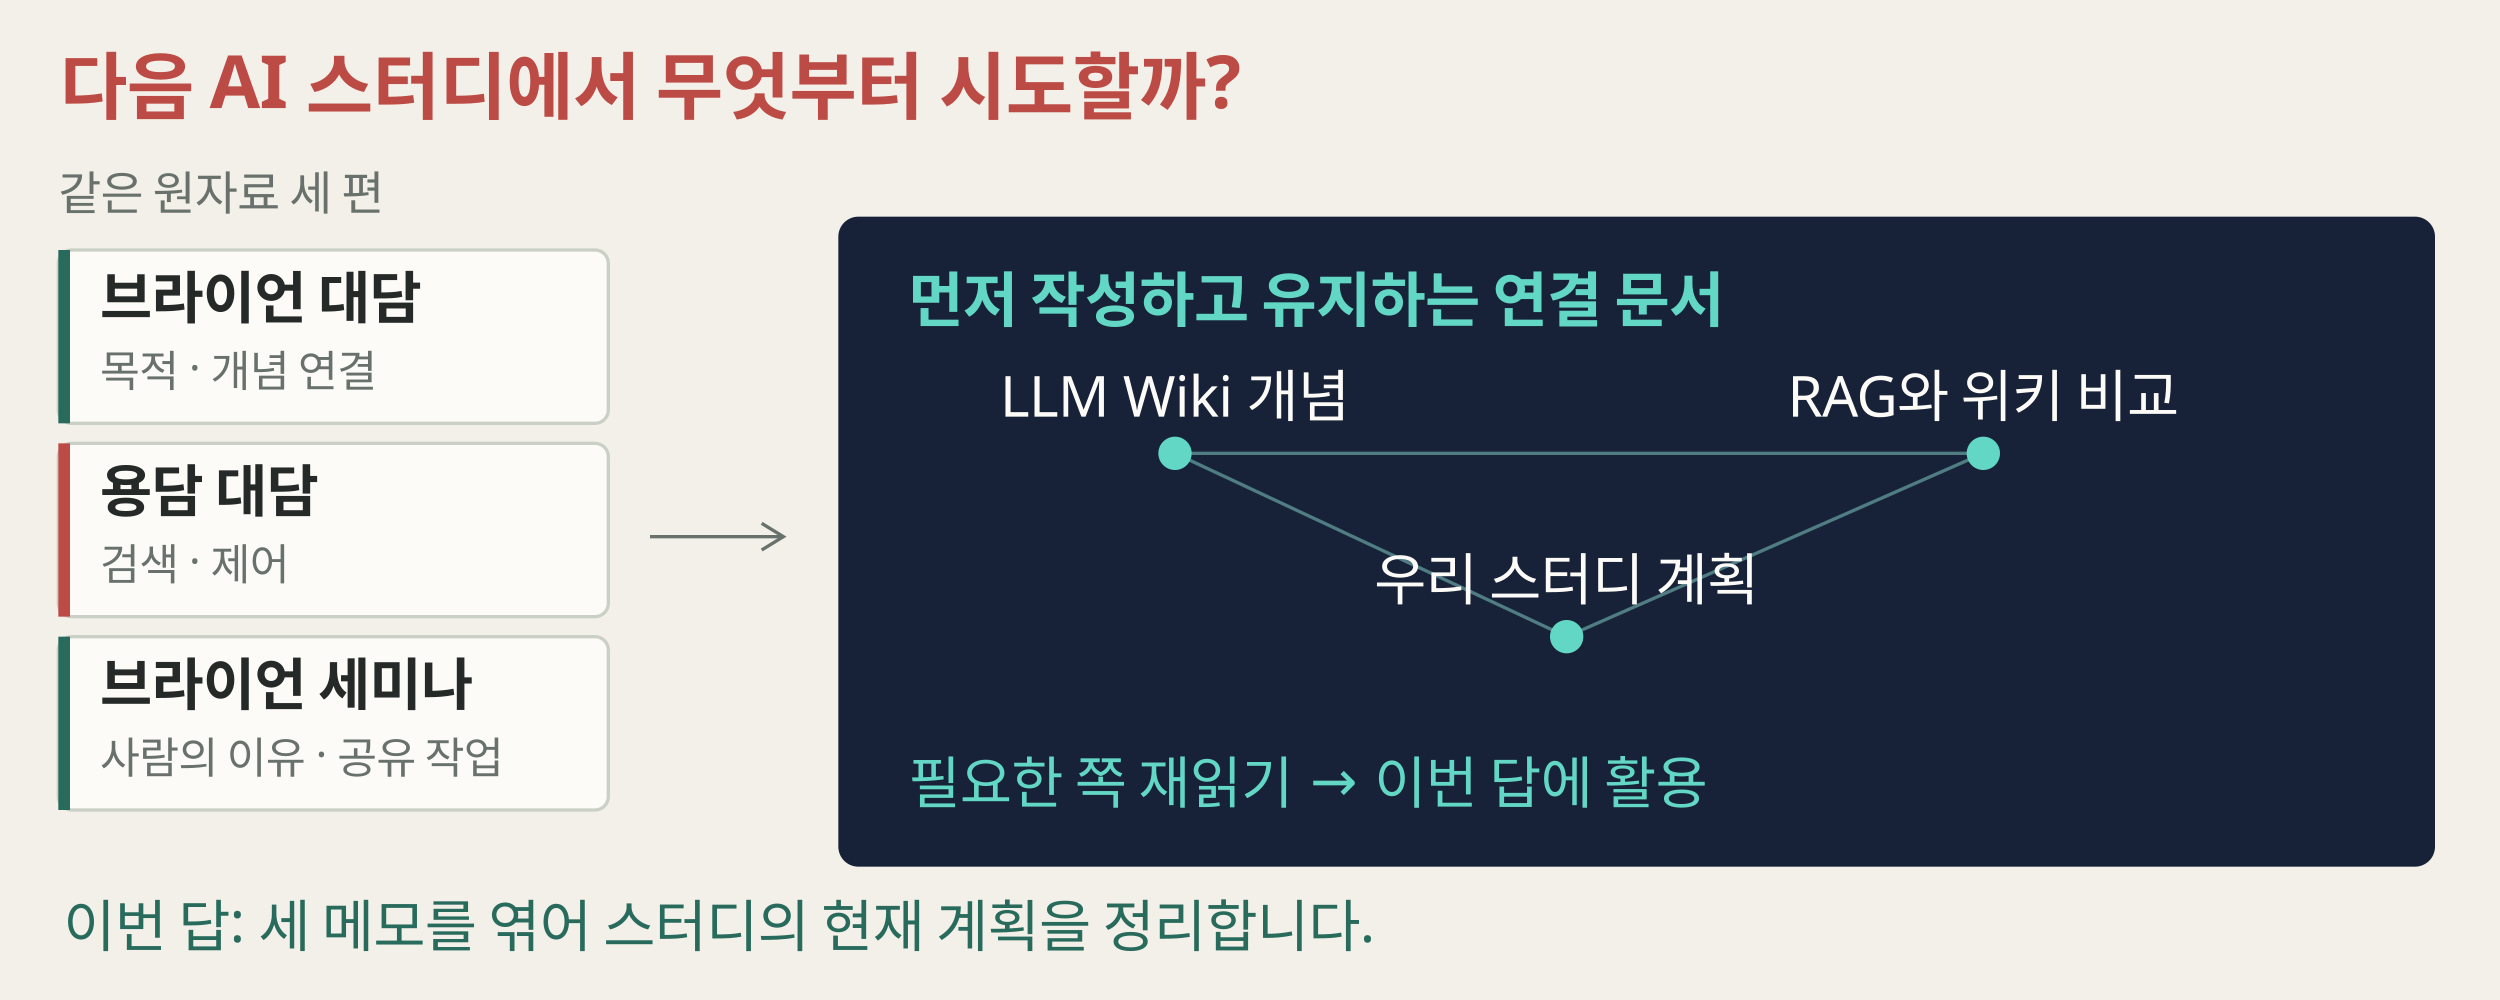
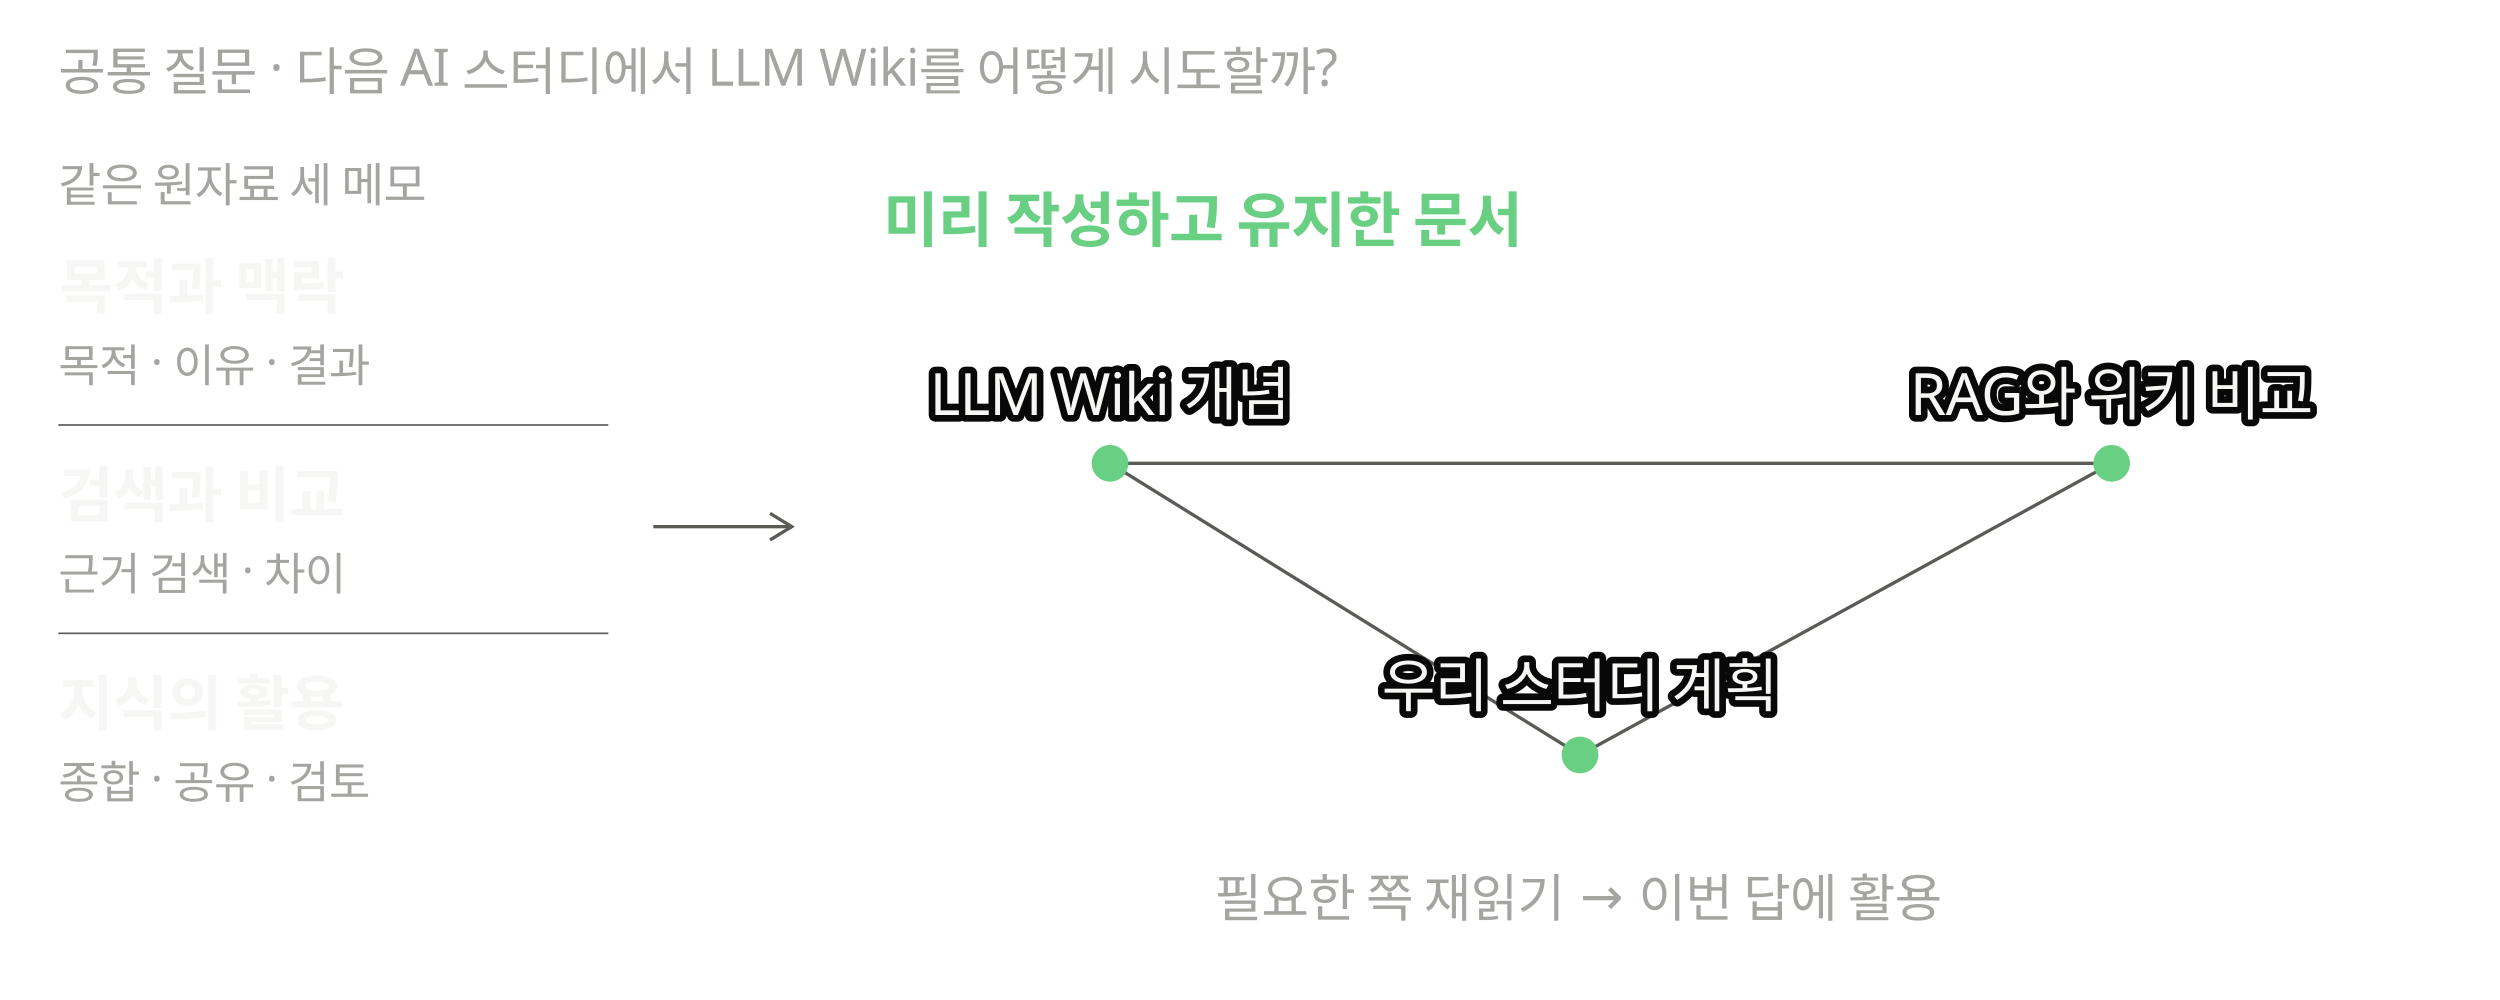
- <svg xmlns="http://www.w3.org/2000/svg" width="1500" height="600" viewBox="0 0 1500 600" role="img" aria-labelledby="title desc">
-   <rect width="1500" height="600" fill="#F2F0E8" />
+ <svg xmlns="http://www.w3.org/2000/svg" width="1500" height="600" viewBox="0 0 1500 600" style="background:#080808" role="img" aria-labelledby="title desc">
  <g font-family="'Noto Sans KR','Malgun Gothic','Apple SD Gothic Neo',sans-serif" letter-spacing="-.4">
-     <text x="36" y="68" font-size="44" fill="#BD4B45" font-weight="600" text-anchor="start">다음 AI 스터디에서 무엇부터 시도할까?</text>
-     <text x="35" y="126" font-size="28" fill="#68716B" font-weight="400" text-anchor="start">같은 원자료 세 편</text>
-     <rect x="35" y="150" width="330" height="104" rx="8" fill="#FCFBF7" stroke="#CBD0C6" stroke-width="2" />
-     <rect x="35" y="150" width="7" height="104" rx="0" fill="#286A5B" />
-     <text x="60" y="191" font-size="34" fill="#252A28" font-weight="600" text-anchor="start">브라이언 대담</text>
-     <text x="60" y="232" font-size="26" fill="#68716B" font-weight="400" text-anchor="start">목적 · 개념 연결</text>
-     <rect x="35" y="266" width="330" height="104" rx="8" fill="#FCFBF7" stroke="#CBD0C6" stroke-width="2" />
-     <rect x="35" y="266" width="7" height="104" rx="0" fill="#BD4B45" />
-     <text x="60" y="307" font-size="34" fill="#252A28" font-weight="600" text-anchor="start">용담 대담</text>
-     <text x="60" y="348" font-size="26" fill="#68716B" font-weight="400" text-anchor="start">검색 · 제어</text>
-     <rect x="35" y="382" width="330" height="104" rx="8" fill="#FCFBF7" stroke="#CBD0C6" stroke-width="2" />
-     <rect x="35" y="382" width="7" height="104" rx="0" fill="#286A5B" />
-     <text x="60" y="423" font-size="34" fill="#252A28" font-weight="600" text-anchor="start">브라이언 세미나</text>
-     <text x="60" y="464" font-size="26" fill="#68716B" font-weight="400" text-anchor="start">사람의 이유 · 공유 작업</text>
-     <path d="M390 322L470 322" fill="none" stroke="#68716B" stroke-width="2" />
-     <path d="M457 314L470 322L457 330" fill="none" stroke="#68716B" stroke-width="2" />
-     <rect x="503" y="130" width="958" height="390" rx="12" fill="#172238" />
-     <text x="545" y="193" font-size="36" fill="#63D7C5" font-weight="600" text-anchor="start">먼저 작성하고 유지하는 연결 문서</text>
-     <path d="M705 272L1190 272" fill="none" stroke="#4F7D83" stroke-width="2" />
-     <path d="M705 272L940 382" fill="none" stroke="#4F7D83" stroke-width="2" />
-     <path d="M1190 272L940 382" fill="none" stroke="#4F7D83" stroke-width="2" />
-     <circle cx="705" cy="272" r="10" fill="#63D7C5" />
-     <text x="705" y="250" font-size="34" fill="#FCFBF7" font-weight="500" text-anchor="middle">LLM Wiki 개념</text>
-     <circle cx="1190" cy="272" r="10" fill="#63D7C5" />
-     <text x="1190" y="250" font-size="34" fill="#FCFBF7" font-weight="500" text-anchor="middle">RAG와 위키 비교</text>
-     <circle cx="940" cy="382" r="10" fill="#63D7C5" />
-     <text x="940" y="360" font-size="34" fill="#FCFBF7" font-weight="500" text-anchor="middle">우리 스터디 계획</text>
-     <text x="545" y="482" font-size="34" fill="#63D7C5" font-weight="400" text-anchor="start">필요한 쪽 재읽기 → 이번 답에 활용</text>
-     <text x="38" y="568" font-size="34" fill="#286A5B" font-weight="400" text-anchor="start">이번 답: 세 메모를 엮어 스터디의 현재 계획을 정리합니다.</text>
+     <text x="35" y="54" font-size="31" fill="#A4A4A1" font-weight="400" text-anchor="start">공통 질문 · 다음 AI 스터디에서 LLM Wiki를 어떻게 시도할까?</text>
+     <text x="35" y="121" font-size="28" fill="#A4A4A1" font-weight="400" text-anchor="start">같은 원자료 세 메모</text>
+     <text x="35" y="185" font-size="36" fill="#F6F6F4" font-weight="550" text-anchor="start">목적과 맥락</text>
+     <text x="35" y="229" font-size="27" fill="#A4A4A1" font-weight="400" text-anchor="start">목적 · 이유 · 결과</text>
+     <path d="M35 255L365 255" fill="none" stroke="#5A5A57" stroke-width="1" />
+     <text x="35" y="310" font-size="36" fill="#F6F6F4" font-weight="550" text-anchor="start">검색과 비교</text>
+     <text x="35" y="354" font-size="27" fill="#A4A4A1" font-weight="400" text-anchor="start">근거 검색 · 차이</text>
+     <path d="M35 380L365 380" fill="none" stroke="#5A5A57" stroke-width="1" />
+     <text x="35" y="435" font-size="36" fill="#F6F6F4" font-weight="550" text-anchor="start">지식의 활용</text>
+     <text x="35" y="479" font-size="27" fill="#A4A4A1" font-weight="400" text-anchor="start">종합 · 공유 · 검토</text>
+     <path d="M392 316L475 316" fill="none" stroke="#5A5A57" stroke-width="2" />
+     <path d="M462 308L475 316L462 324" fill="none" stroke="#5A5A57" stroke-width="2" />
+     <text x="530" y="145" font-size="36" fill="#69CF82" font-weight="550" text-anchor="start">미리 작성하고 유지한 문서</text>
+     <path d="M666 278L1267 278" fill="none" stroke="#5A5A57" stroke-width="2" />
+     <path d="M666 278L948 453" fill="none" stroke="#5A5A57" stroke-width="2" />
+     <path d="M1267 278L948 453" fill="none" stroke="#5A5A57" stroke-width="2" />
+     <circle cx="666" cy="278" r="11" fill="#69CF82" />
+     <text paint-order="stroke" stroke="#080808" stroke-width="8" stroke-linejoin="round" x="666" y="249" font-size="35" fill="#F6F6F4" font-weight="500" text-anchor="middle">LLM Wiki 개념</text>
+     <circle cx="1267" cy="278" r="11" fill="#69CF82" />
+     <text paint-order="stroke" stroke="#080808" stroke-width="8" stroke-linejoin="round" x="1267" y="249" font-size="35" fill="#F6F6F4" font-weight="500" text-anchor="middle">RAG와 위키 비교</text>
+     <circle cx="948" cy="453" r="11" fill="#69CF82" />
+     <text paint-order="stroke" stroke="#080808" stroke-width="8" stroke-linejoin="round" x="948" y="424" font-size="35" fill="#F6F6F4" font-weight="500" text-anchor="middle">우리 스터디 계획</text>
+     <text x="947" y="550" font-size="31" fill="#A4A4A1" font-weight="400" text-anchor="middle">필요한 쪽 재읽기 → 이번 답에 활용</text>
  </g>
</svg>
